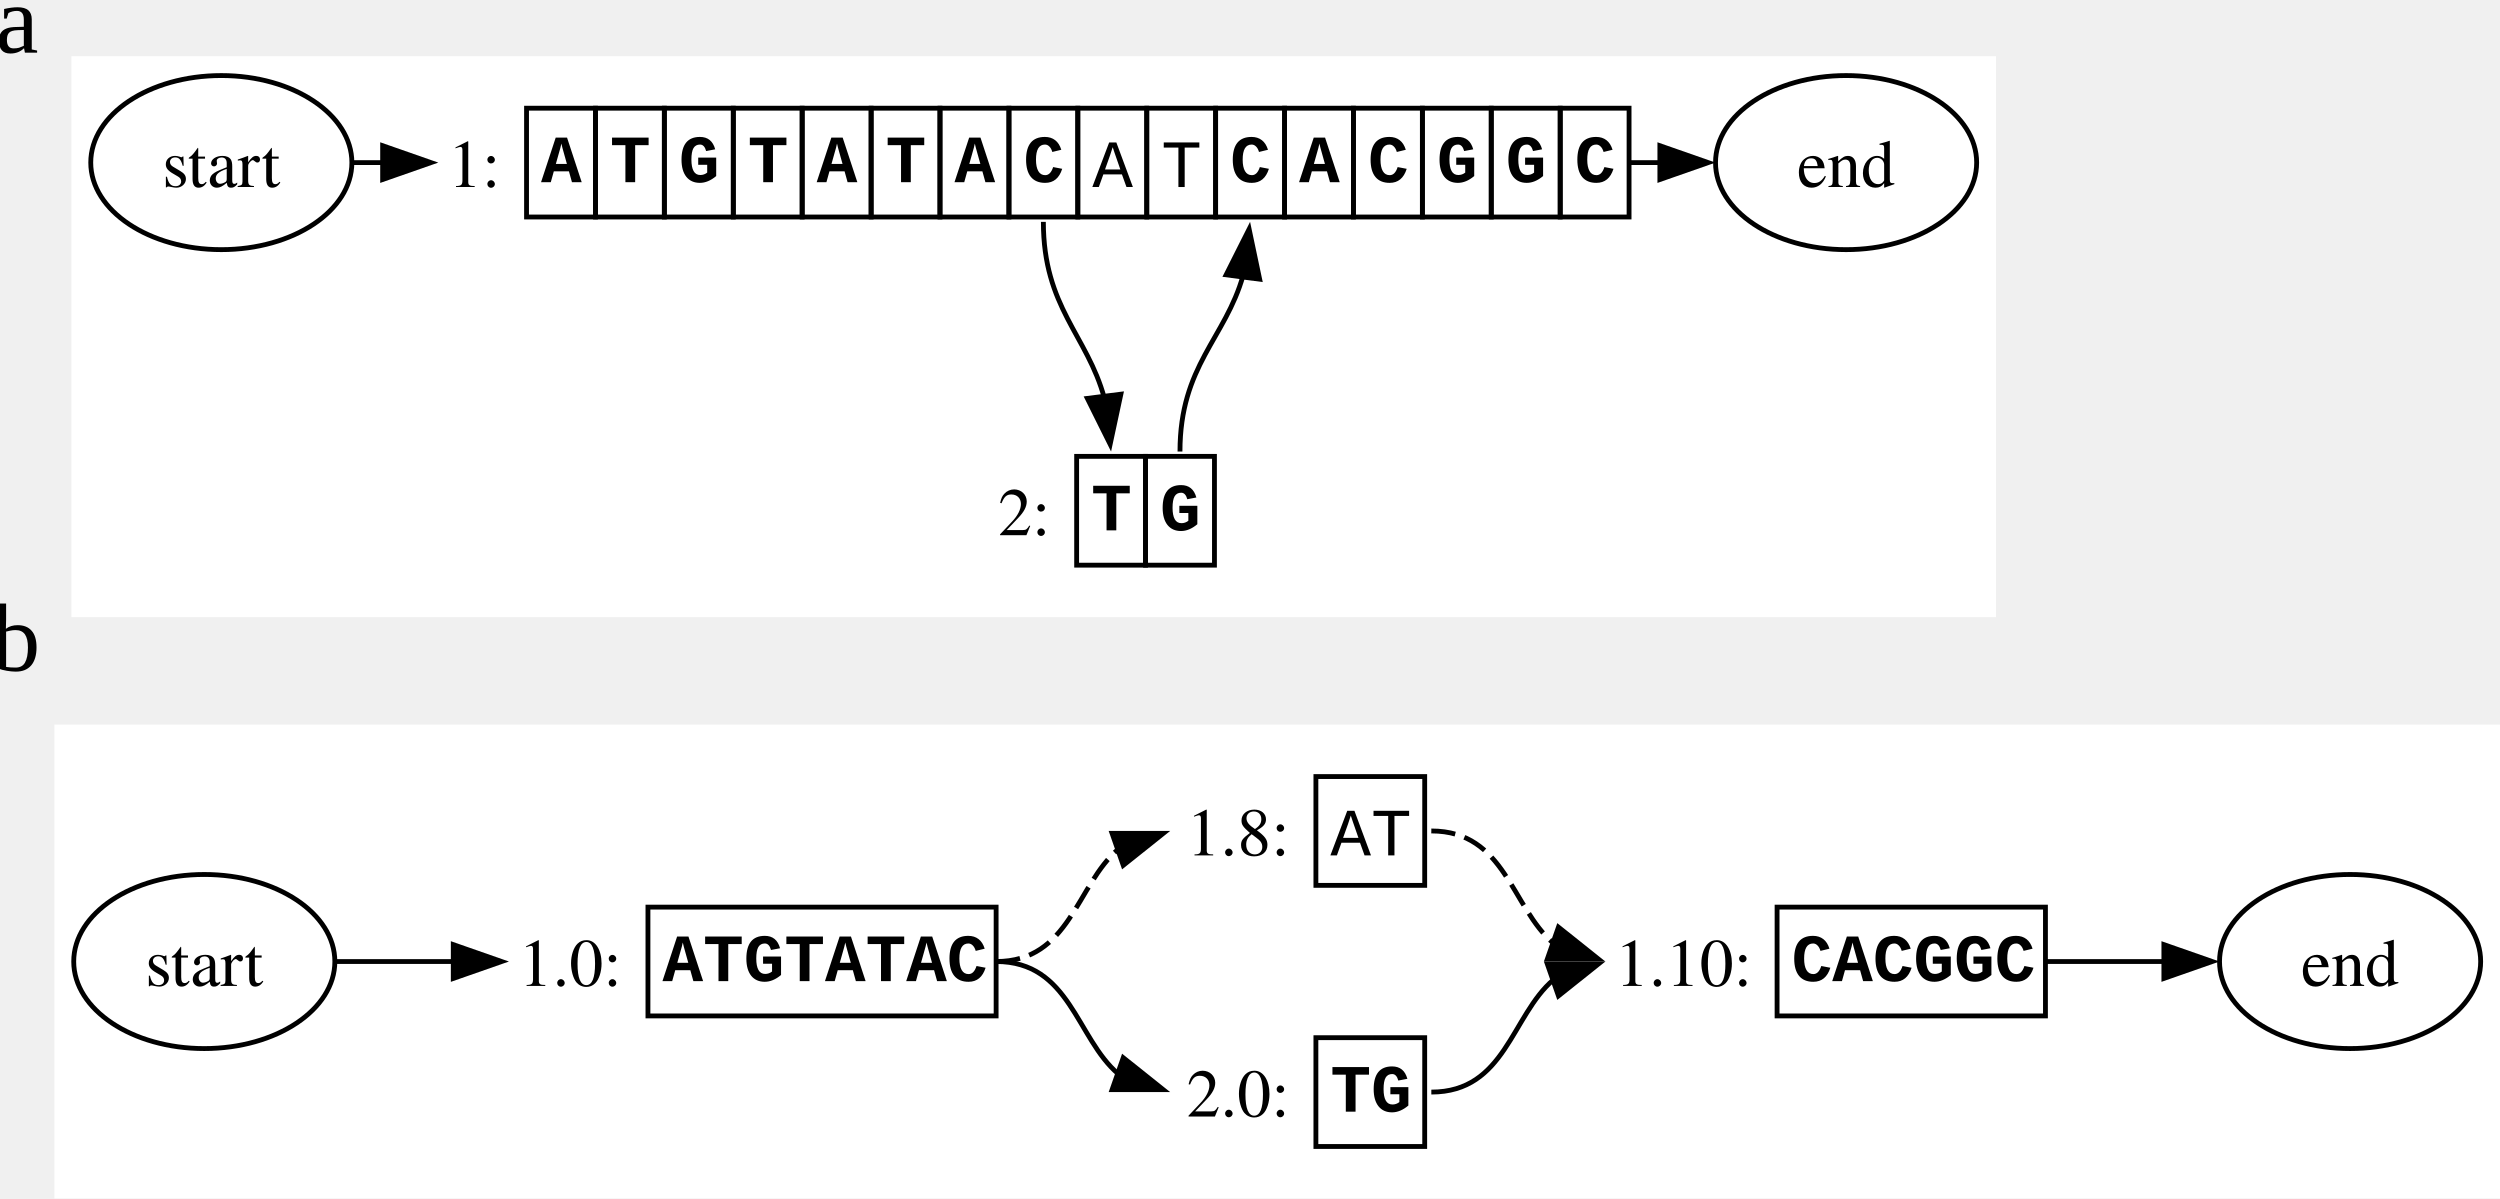
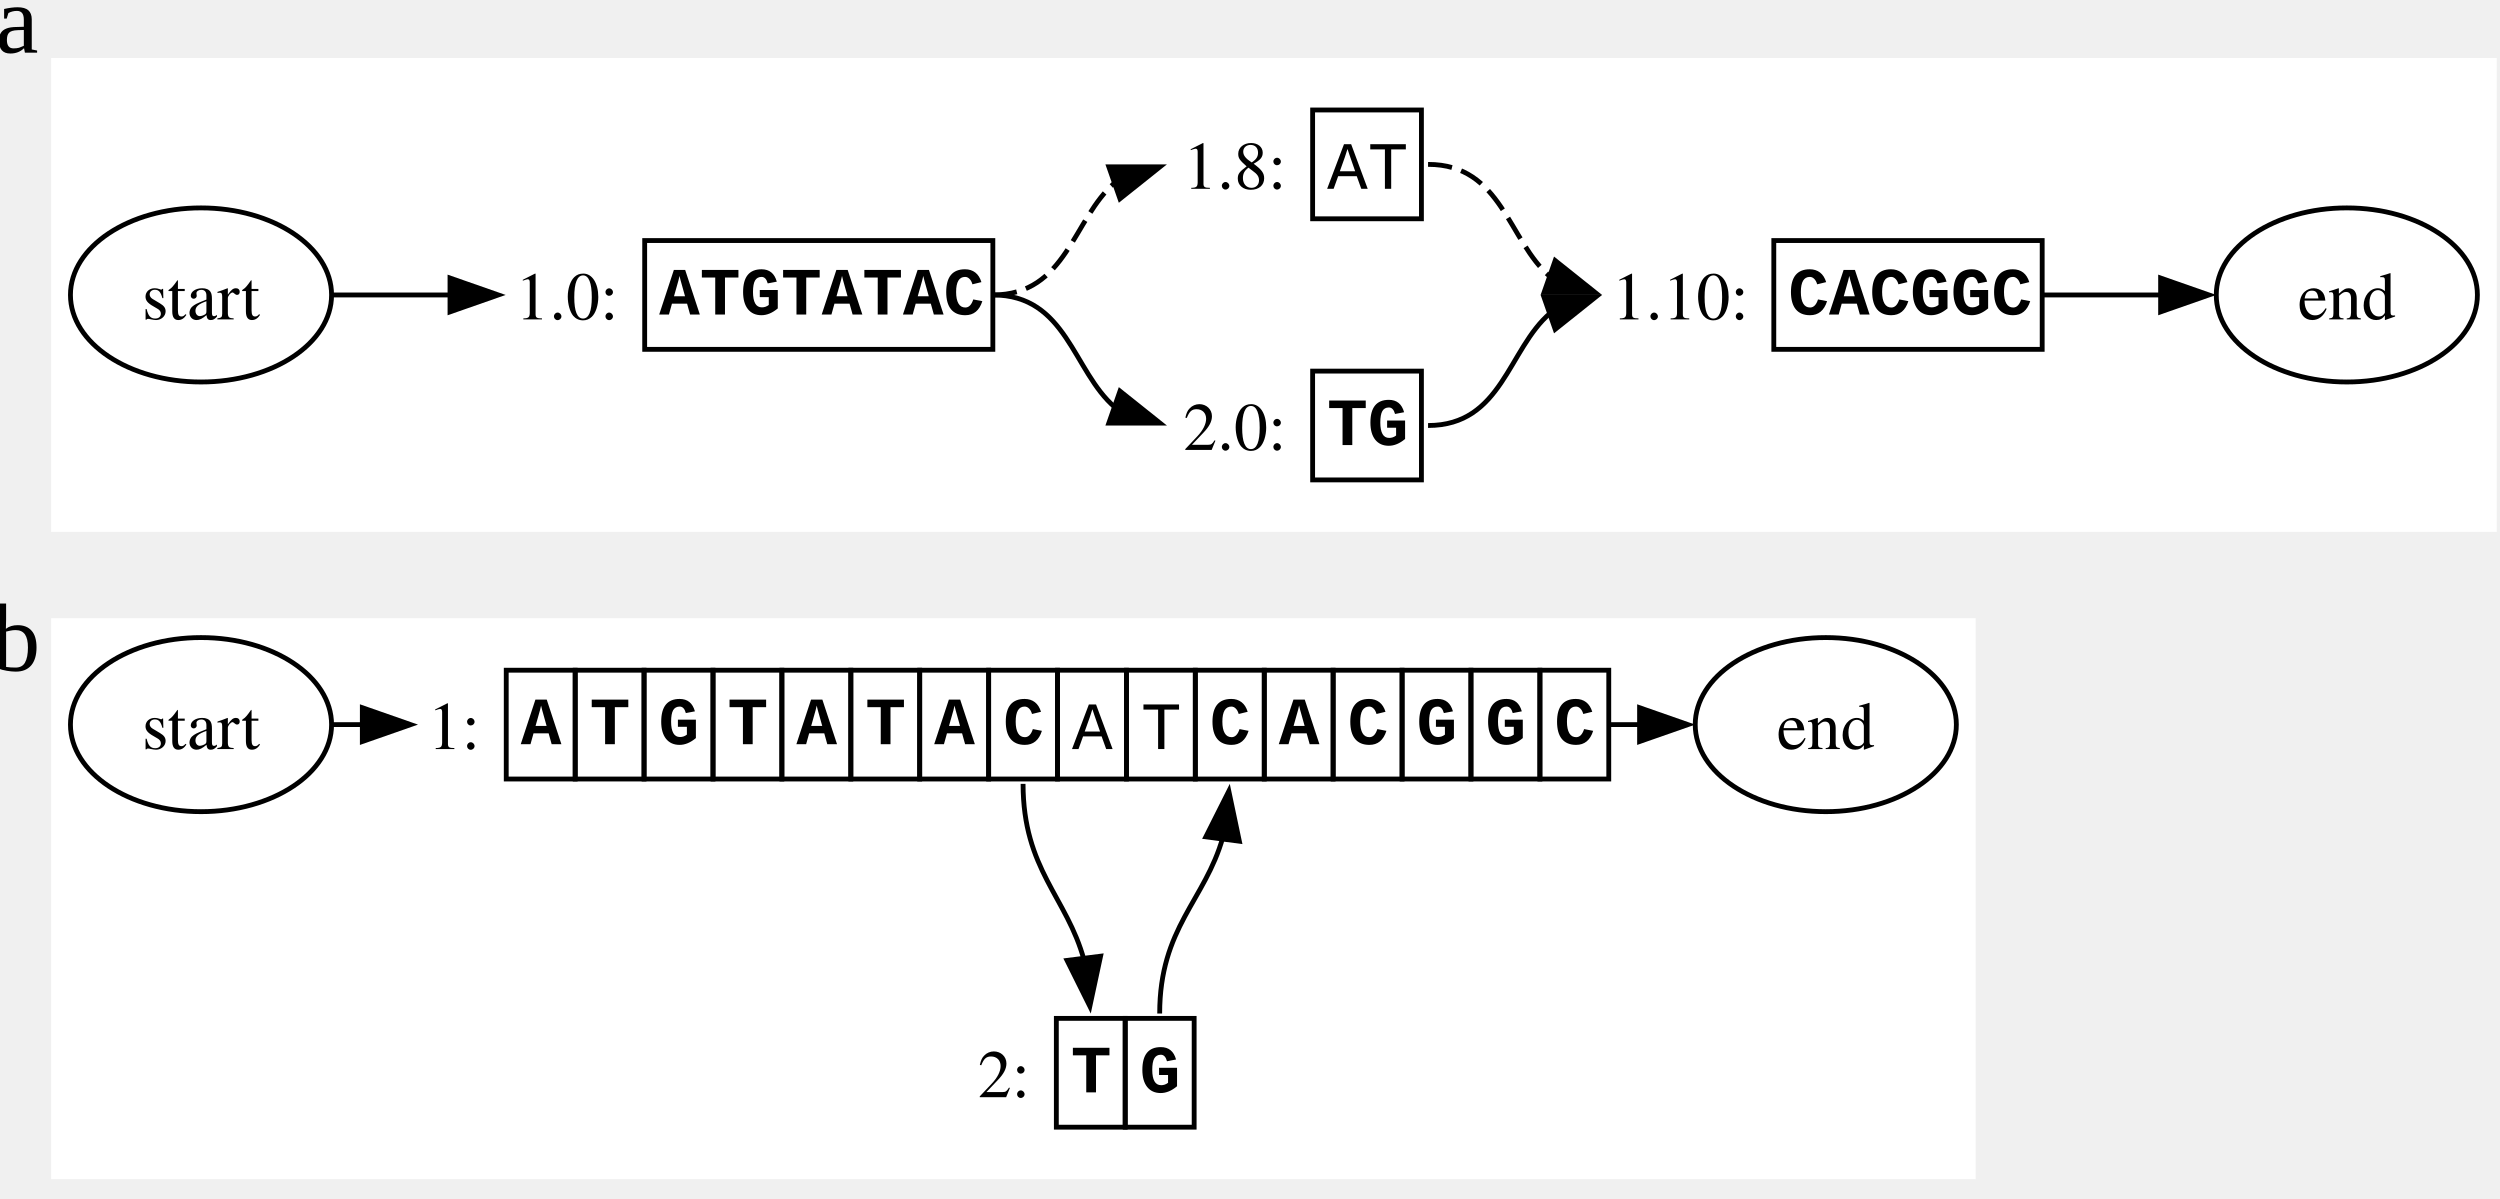
<svg xmlns="http://www.w3.org/2000/svg" width="182.384mm" height="87.433mm" viewBox="0 0 182.384 87.433" version="1.1" id="svg1" xml:space="preserve">
  <defs id="defs1" />
  <g id="layer1" transform="translate(-10.91799,-24.00924)">
    <text xml:space="preserve" style="font-size:7.056px;text-align:start;writing-mode:lr-tb;direction:ltr;text-anchor:start;fill:#000000;stroke-width:0.265" x="10.593" y="27.855" id="text1">
      <tspan id="tspan1" style="font-size:7.056px;stroke-width:0.265" x="10.593" y="27.855">a</tspan>
    </text>
    <text xml:space="preserve" style="font-size:7.056px;text-align:start;writing-mode:lr-tb;direction:ltr;text-anchor:start;fill:#000000;stroke-width:0.265" x="10.318" y="72.944" id="text23">
      <tspan id="tspan2" style="font-size:7.056px;stroke-width:0.265" x="10.318" y="72.944">b</tspan>
    </text>
-     <g id="graph0" class="graph" transform="matrix(0.3527778,0,0,0.3527778,17.53844,67.62142)">
-       <polygon fill="#ffffff" stroke="none" points="394,-112 394,4 -4,4 -4,-112 " id="polygon1" />
+     <g id="graph0" class="graph" transform="matrix(0.3527778,0,0,0.3527778,16.05756,108.6224)">
+       <polygon fill="#ffffff" stroke="none" points="-4,-112 394,-112 394,4 -4,4 " id="polygon1" />
      <g id="node1" class="node">
        <ellipse fill="none" stroke="#000000" cx="27" cy="-90" rx="27" ry="18" id="ellipse1" />
        <text text-anchor="middle" x="27" y="-84.95" font-family="Times, serif" font-size="14px" id="text1-3">start</text>
      </g>
      <g id="node2" class="node">
        <text text-anchor="start" x="73.88" y="-84.95" font-family="Times, serif" font-size="14px" id="text2">1: </text>
-         <polygon fill="none" stroke="#000000" points="104.38,-101.25 104.38,-78.75 90.12,-78.75 90.12,-101.25 " id="polygon2" />
+         <polygon fill="none" stroke="#000000" points="90.12,-101.25 104.38,-101.25 104.38,-78.75 90.12,-78.75 " id="polygon2" />
        <text text-anchor="start" x="93.12" y="-85.95" font-family="'Courier New'" font-weight="bold" font-size="14px" id="text3">A</text>
-         <polygon fill="none" stroke="#000000" points="118.62,-101.25 118.62,-78.75 104.38,-78.75 104.38,-101.25 " id="polygon3" />
+         <polygon fill="none" stroke="#000000" points="104.38,-101.25 118.62,-101.25 118.62,-78.75 104.38,-78.75 " id="polygon3" />
        <text text-anchor="start" x="107.38" y="-85.95" font-family="'Courier New'" font-weight="bold" font-size="14px" id="text4">T</text>
-         <polygon fill="none" stroke="#000000" points="132.88,-101.25 132.88,-78.75 118.62,-78.75 118.62,-101.25 " id="polygon4" />
+         <polygon fill="none" stroke="#000000" points="118.62,-101.25 132.88,-101.25 132.88,-78.75 118.62,-78.75 " id="polygon4" />
        <text text-anchor="start" x="121.62" y="-85.95" font-family="'Courier New'" font-weight="bold" font-size="14px" id="text5">G</text>
-         <polygon fill="none" stroke="#000000" points="147.12,-101.25 147.12,-78.75 132.88,-78.75 132.88,-101.25 " id="polygon5" />
+         <polygon fill="none" stroke="#000000" points="132.88,-101.25 147.12,-101.25 147.12,-78.75 132.88,-78.75 " id="polygon5" />
        <text text-anchor="start" x="135.88" y="-85.95" font-family="'Courier New'" font-weight="bold" font-size="14px" id="text6">T</text>
-         <polygon fill="none" stroke="#000000" points="161.38,-101.25 161.38,-78.75 147.12,-78.75 147.12,-101.25 " id="polygon6" />
+         <polygon fill="none" stroke="#000000" points="147.12,-101.25 161.38,-101.25 161.38,-78.75 147.12,-78.75 " id="polygon6" />
        <text text-anchor="start" x="150.12" y="-85.95" font-family="'Courier New'" font-weight="bold" font-size="14px" id="text7">A</text>
-         <polygon fill="none" stroke="#000000" points="175.62,-101.25 175.62,-78.75 161.38,-78.75 161.38,-101.25 " id="polygon7" />
+         <polygon fill="none" stroke="#000000" points="161.38,-101.25 175.62,-101.25 175.62,-78.75 161.38,-78.75 " id="polygon7" />
        <text text-anchor="start" x="164.38" y="-85.95" font-family="'Courier New'" font-weight="bold" font-size="14px" id="text8">T</text>
-         <polygon fill="none" stroke="#000000" points="189.88,-101.25 189.88,-78.75 175.62,-78.75 175.62,-101.25 " id="polygon8" />
+         <polygon fill="none" stroke="#000000" points="175.62,-101.25 189.88,-101.25 189.88,-78.75 175.62,-78.75 " id="polygon8" />
        <text text-anchor="start" x="178.62" y="-85.95" font-family="'Courier New'" font-weight="bold" font-size="14px" id="text9">A</text>
-         <polygon fill="none" stroke="#000000" points="204.12,-101.25 204.12,-78.75 189.88,-78.75 189.88,-101.25 " id="polygon9" />
+         <polygon fill="none" stroke="#000000" points="189.88,-101.25 204.12,-101.25 204.12,-78.75 189.88,-78.75 " id="polygon9" />
        <text text-anchor="start" x="192.88" y="-85.95" font-family="'Courier New'" font-weight="bold" font-size="14px" id="text10">C</text>
-         <polygon fill="none" stroke="#000000" points="218.38,-101.25 218.38,-78.75 204.12,-78.75 204.12,-101.25 " id="polygon10" />
+         <polygon fill="none" stroke="#000000" points="204.12,-101.25 218.38,-101.25 218.38,-78.75 204.12,-78.75 " id="polygon10" />
        <text text-anchor="start" x="207.12" y="-84.95" font-family="'Courier New'" font-size="14px" id="text11">A</text>
-         <polygon fill="none" stroke="#000000" points="232.62,-101.25 232.62,-78.75 218.38,-78.75 218.38,-101.25 " id="polygon11" />
+         <polygon fill="none" stroke="#000000" points="218.38,-101.25 232.62,-101.25 232.62,-78.75 218.38,-78.75 " id="polygon11" />
        <text text-anchor="start" x="221.38" y="-84.95" font-family="'Courier New'" font-size="14px" id="text12">T</text>
-         <polygon fill="none" stroke="#000000" points="246.88,-101.25 246.88,-78.75 232.62,-78.75 232.62,-101.25 " id="polygon12" />
+         <polygon fill="none" stroke="#000000" points="232.62,-101.25 246.88,-101.25 246.88,-78.75 232.62,-78.75 " id="polygon12" />
        <text text-anchor="start" x="235.62" y="-85.95" font-family="'Courier New'" font-weight="bold" font-size="14px" id="text13">C</text>
-         <polygon fill="none" stroke="#000000" points="261.12,-101.25 261.12,-78.75 246.88,-78.75 246.88,-101.25 " id="polygon13" />
+         <polygon fill="none" stroke="#000000" points="246.88,-101.25 261.12,-101.25 261.12,-78.75 246.88,-78.75 " id="polygon13" />
        <text text-anchor="start" x="249.88" y="-85.95" font-family="'Courier New'" font-weight="bold" font-size="14px" id="text14">A</text>
-         <polygon fill="none" stroke="#000000" points="275.38,-101.25 275.38,-78.75 261.12,-78.75 261.12,-101.25 " id="polygon14" />
+         <polygon fill="none" stroke="#000000" points="261.12,-101.25 275.38,-101.25 275.38,-78.75 261.12,-78.75 " id="polygon14" />
        <text text-anchor="start" x="264.12" y="-85.95" font-family="'Courier New'" font-weight="bold" font-size="14px" id="text15">C</text>
-         <polygon fill="none" stroke="#000000" points="289.62,-101.25 289.62,-78.75 275.38,-78.75 275.38,-101.25 " id="polygon15" />
+         <polygon fill="none" stroke="#000000" points="275.38,-101.25 289.62,-101.25 289.62,-78.75 275.38,-78.75 " id="polygon15" />
        <text text-anchor="start" x="278.38" y="-85.95" font-family="'Courier New'" font-weight="bold" font-size="14px" id="text16">G</text>
-         <polygon fill="none" stroke="#000000" points="303.88,-101.25 303.88,-78.75 289.62,-78.75 289.62,-101.25 " id="polygon16" />
+         <polygon fill="none" stroke="#000000" points="289.62,-101.25 303.88,-101.25 303.88,-78.75 289.62,-78.75 " id="polygon16" />
        <text text-anchor="start" x="292.62" y="-85.95" font-family="'Courier New'" font-weight="bold" font-size="14px" id="text17">G</text>
-         <polygon fill="none" stroke="#000000" points="318.12,-101.25 318.12,-78.75 303.88,-78.75 303.88,-101.25 " id="polygon17" />
+         <polygon fill="none" stroke="#000000" points="303.88,-101.25 318.12,-101.25 318.12,-78.75 303.88,-78.75 " id="polygon17" />
        <text text-anchor="start" x="306.88" y="-85.95" font-family="'Courier New'" font-weight="bold" font-size="14px" id="text18">C</text>
      </g>
      <g id="edge1" class="edge">
        <path fill="none" stroke="#000000" d="m 54,-90 c 2.73,0 4.76,0 6.56,0" id="path18" />
        <polygon fill="#000000" stroke="#000000" points="60.36,-93.5 70.36,-90 60.36,-86.5 " id="polygon18" />
      </g>
      <g id="node3" class="node">
        <ellipse fill="none" stroke="#000000" cx="363" cy="-90" rx="27" ry="18" id="ellipse19" />
        <text text-anchor="middle" x="363" y="-84.95" font-family="Times, serif" font-size="14px" id="text19">end</text>
      </g>
      <g id="edge2" class="edge">
        <path fill="none" stroke="#000000" d="m 318.12,-90 c 2.74,0 4.76,0 6.57,0" id="path20" />
        <polygon fill="#000000" stroke="#000000" points="324.49,-93.5 334.49,-90 324.49,-86.5 " id="polygon20" />
      </g>
      <g id="node4" class="node">
        <text text-anchor="start" x="187.62" y="-12.95" font-family="Times, serif" font-size="14px" id="text21">2: </text>
-         <polygon fill="none" stroke="#000000" points="218.12,-29.25 218.12,-6.75 203.88,-6.75 203.88,-29.25 " id="polygon21" />
+         <polygon fill="none" stroke="#000000" points="203.88,-29.25 218.12,-29.25 218.12,-6.75 203.88,-6.75 " id="polygon21" />
        <text text-anchor="start" x="206.88" y="-13.95" font-family="'Courier New'" font-weight="bold" font-size="14px" id="text22">T</text>
-         <polygon fill="none" stroke="#000000" points="232.38,-29.25 232.38,-6.75 218.12,-6.75 218.12,-29.25 " id="polygon22" />
+         <polygon fill="none" stroke="#000000" points="218.12,-29.25 232.38,-29.25 232.38,-6.75 218.12,-6.75 " id="polygon22" />
        <text text-anchor="start" x="221.12" y="-13.95" font-family="'Courier New'" font-weight="bold" font-size="14px" id="text23-6">G</text>
      </g>
      <g id="edge3" class="edge">
        <path fill="none" stroke="#000000" d="m 197,-77.75 c 0,17.71 9.07,23.42 12.61,36.45" id="path23" />
        <polygon fill="#000000" stroke="#000000" points="213.03,-42.11 210.81,-31.75 206.09,-41.24 " id="polygon23" />
      </g>
      <g id="edge4" class="edge">
        <path fill="none" stroke="#000000" d="m 225.25,-30.25 c 0,-17.76 9.39,-23.4 13.06,-36.43" id="path24" />
        <polygon fill="#000000" stroke="#000000" points="234.79,-66.79 239.55,-76.25 241.73,-65.88 " id="polygon24" />
      </g>
    </g>
-     <g id="graph0-7" class="graph" transform="matrix(0.3527778,0,0,0.3527778,16.29593,110.0308)">
-       <polygon fill="#ffffff" stroke="none" points="501.75,-94 501.75,4 -4,4 -4,-94 " id="polygon1-5" />
+     <g id="graph0-7" class="graph" transform="matrix(0.3527778,0,0,0.3527778,16.05756,61.4018)">
+       <polygon fill="#ffffff" stroke="none" points="-4,4 -4,-94 501.75,-94 501.75,4 " id="polygon1-5" />
      <g id="node1-3" class="node">
        <text text-anchor="start" x="92" y="-39.95" font-family="Times, serif" font-size="14px" id="text1-6">1.0: </text>
-         <polygon fill="none" stroke="#000000" points="190.75,-56.25 190.75,-33.75 118.75,-33.75 118.75,-56.25 " id="polygon2-2" />
+         <polygon fill="none" stroke="#000000" points="118.75,-33.75 118.75,-56.25 190.75,-56.25 190.75,-33.75 " id="polygon2-2" />
        <text text-anchor="start" x="121.75" y="-40.95" font-family="'Courier New'" font-weight="bold" font-size="14px" id="text2-9">ATGTATAC</text>
      </g>
      <g id="node2-1" class="node">
        <text text-anchor="start" x="230.12" y="-66.95" font-family="Times, serif" font-size="14px" id="text3-7">1.8: </text>
-         <polygon fill="none" stroke="#000000" points="279.38,-83.25 279.38,-60.75 256.88,-60.75 256.88,-83.25 " id="polygon3-0" />
+         <polygon fill="none" stroke="#000000" points="256.88,-60.75 256.88,-83.25 279.38,-83.25 279.38,-60.75 " id="polygon3-0" />
        <text text-anchor="start" x="259.88" y="-66.95" font-family="'Courier New'" font-size="14px" id="text4-9">AT</text>
      </g>
      <g id="edge1-3" class="edge">
        <path fill="none" stroke="#000000" stroke-dasharray="5, 2" d="m 190.75,-45 c 15.31,0 16.56,-15.83 25.27,-23.25" id="path4" />
-         <polygon fill="#000000" stroke="#000000" points="214.73,-71.5 225.32,-71.5 217.04,-64.89 " id="polygon4-6" />
+         <polygon fill="#000000" stroke="#000000" points="217.04,-64.89 214.73,-71.5 225.32,-71.5 " id="polygon4-6" />
      </g>
      <g id="node3-0" class="node">
        <text text-anchor="start" x="230.12" y="-12.95" font-family="Times, serif" font-size="14px" id="text5-6">2.0: </text>
-         <polygon fill="none" stroke="#000000" points="279.38,-29.25 279.38,-6.75 256.88,-6.75 256.88,-29.25 " id="polygon5-2" />
+         <polygon fill="none" stroke="#000000" points="256.88,-6.75 256.88,-29.25 279.38,-29.25 279.38,-6.75 " id="polygon5-2" />
        <text text-anchor="start" x="259.88" y="-13.95" font-family="'Courier New'" font-weight="bold" font-size="14px" id="text6-6">TG</text>
      </g>
      <g id="edge2-1" class="edge">
        <path fill="none" stroke="#000000" d="m 190.75,-45 c 15.31,0 16.56,15.83 25.27,23.25" id="path6" />
-         <polygon fill="#000000" stroke="#000000" points="217.04,-25.11 225.32,-18.5 214.73,-18.5 " id="polygon6-8" />
+         <polygon fill="#000000" stroke="#000000" points="214.73,-18.5 217.04,-25.11 225.32,-18.5 " id="polygon6-8" />
      </g>
      <g id="node4-7" class="node">
        <text text-anchor="start" x="318.75" y="-39.95" font-family="Times, serif" font-size="14px" id="text7-9">1.10: </text>
-         <polygon fill="none" stroke="#000000" points="407.75,-56.25 407.75,-33.75 352.25,-33.75 352.25,-56.25 " id="polygon7-2" />
+         <polygon fill="none" stroke="#000000" points="352.25,-33.75 352.25,-56.25 407.75,-56.25 407.75,-33.75 " id="polygon7-2" />
        <text text-anchor="start" x="355.25" y="-40.95" font-family="'Courier New'" font-weight="bold" font-size="14px" id="text8-0">CACGGC</text>
      </g>
      <g id="edge3-2" class="edge">
        <path fill="none" stroke="#000000" stroke-dasharray="5, 2" d="m 280.75,-72 c 15.31,0 16.56,15.83 25.27,23.25" id="path8" />
-         <polygon fill="#000000" stroke="#000000" points="307.04,-52.11 315.32,-45.5 304.73,-45.5 " id="polygon8-3" />
+         <polygon fill="#000000" stroke="#000000" points="304.73,-45.5 307.04,-52.11 315.32,-45.5 " id="polygon8-3" />
      </g>
      <g id="edge4-7" class="edge">
        <path fill="none" stroke="#000000" d="m 280.75,-18 c 15.31,0 16.56,-15.83 25.27,-23.25" id="path9" />
-         <polygon fill="#000000" stroke="#000000" points="304.73,-44.5 315.32,-44.5 307.04,-37.89 " id="polygon9-5" />
+         <polygon fill="#000000" stroke="#000000" points="307.04,-37.89 304.73,-44.5 315.32,-44.5 " id="polygon9-5" />
      </g>
      <g id="node6" class="node">
        <ellipse fill="none" stroke="#000000" cx="470.75" cy="-45" rx="27" ry="18" id="ellipse10" />
        <text text-anchor="middle" x="470.75" y="-39.95" font-family="Times, serif" font-size="14px" id="text10-9">end</text>
      </g>
      <g id="edge6" class="edge">
        <path fill="none" stroke="#000000" d="m 407.75,-45 c 11.38,0 16.69,0 24.55,0" id="path11" />
-         <polygon fill="#000000" stroke="#000000" points="432.24,-48.5 442.24,-45 432.24,-41.5 " id="polygon11-2" />
+         <polygon fill="#000000" stroke="#000000" points="432.24,-41.5 432.24,-48.5 442.24,-45 " id="polygon11-2" />
      </g>
      <g id="node5" class="node">
        <ellipse fill="none" stroke="#000000" cx="27" cy="-45" rx="27" ry="18" id="ellipse12" />
        <text text-anchor="middle" x="27" y="-39.95" font-family="Times, serif" font-size="14px" id="text12-2">start</text>
      </g>
      <g id="edge5" class="edge">
        <path fill="none" stroke="#000000" d="m 54,-45 c 11.38,0 16.68,0 24.55,0" id="path13" />
-         <polygon fill="#000000" stroke="#000000" points="78.49,-48.5 88.49,-45 78.49,-41.5 " id="polygon13-8" />
+         <polygon fill="#000000" stroke="#000000" points="78.49,-41.5 78.49,-48.5 88.49,-45 " id="polygon13-8" />
      </g>
    </g>
  </g>
</svg>
